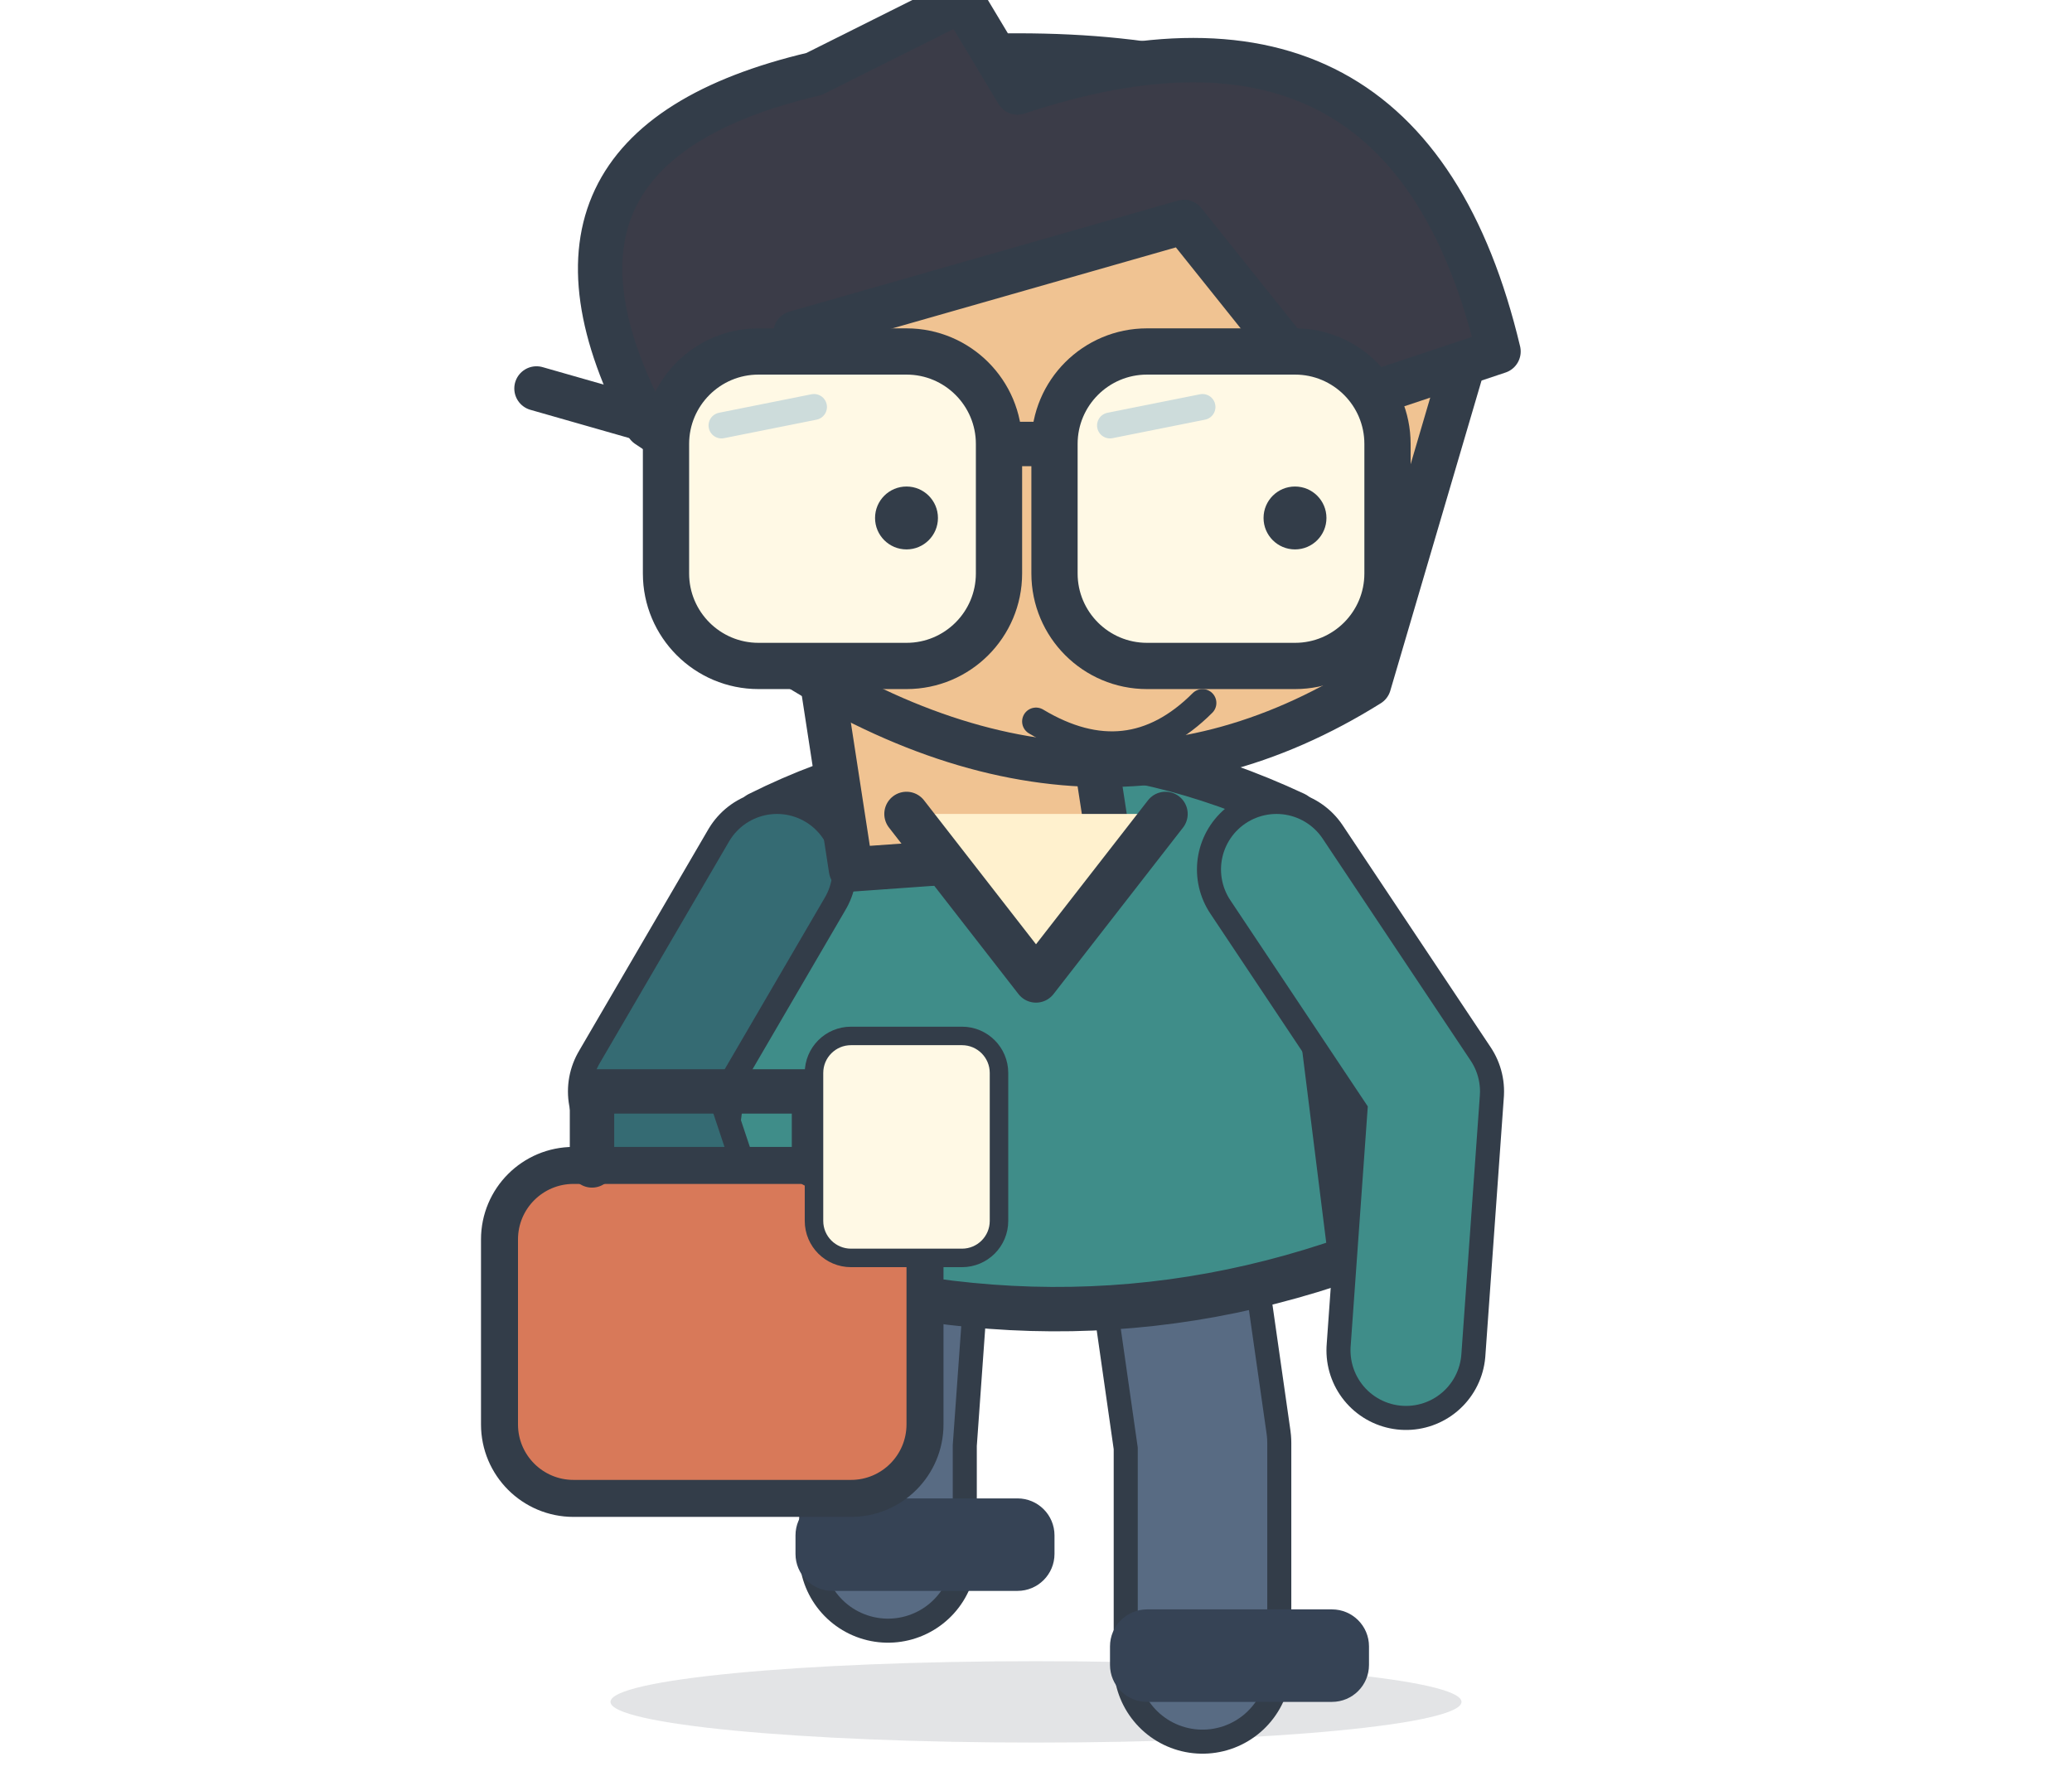
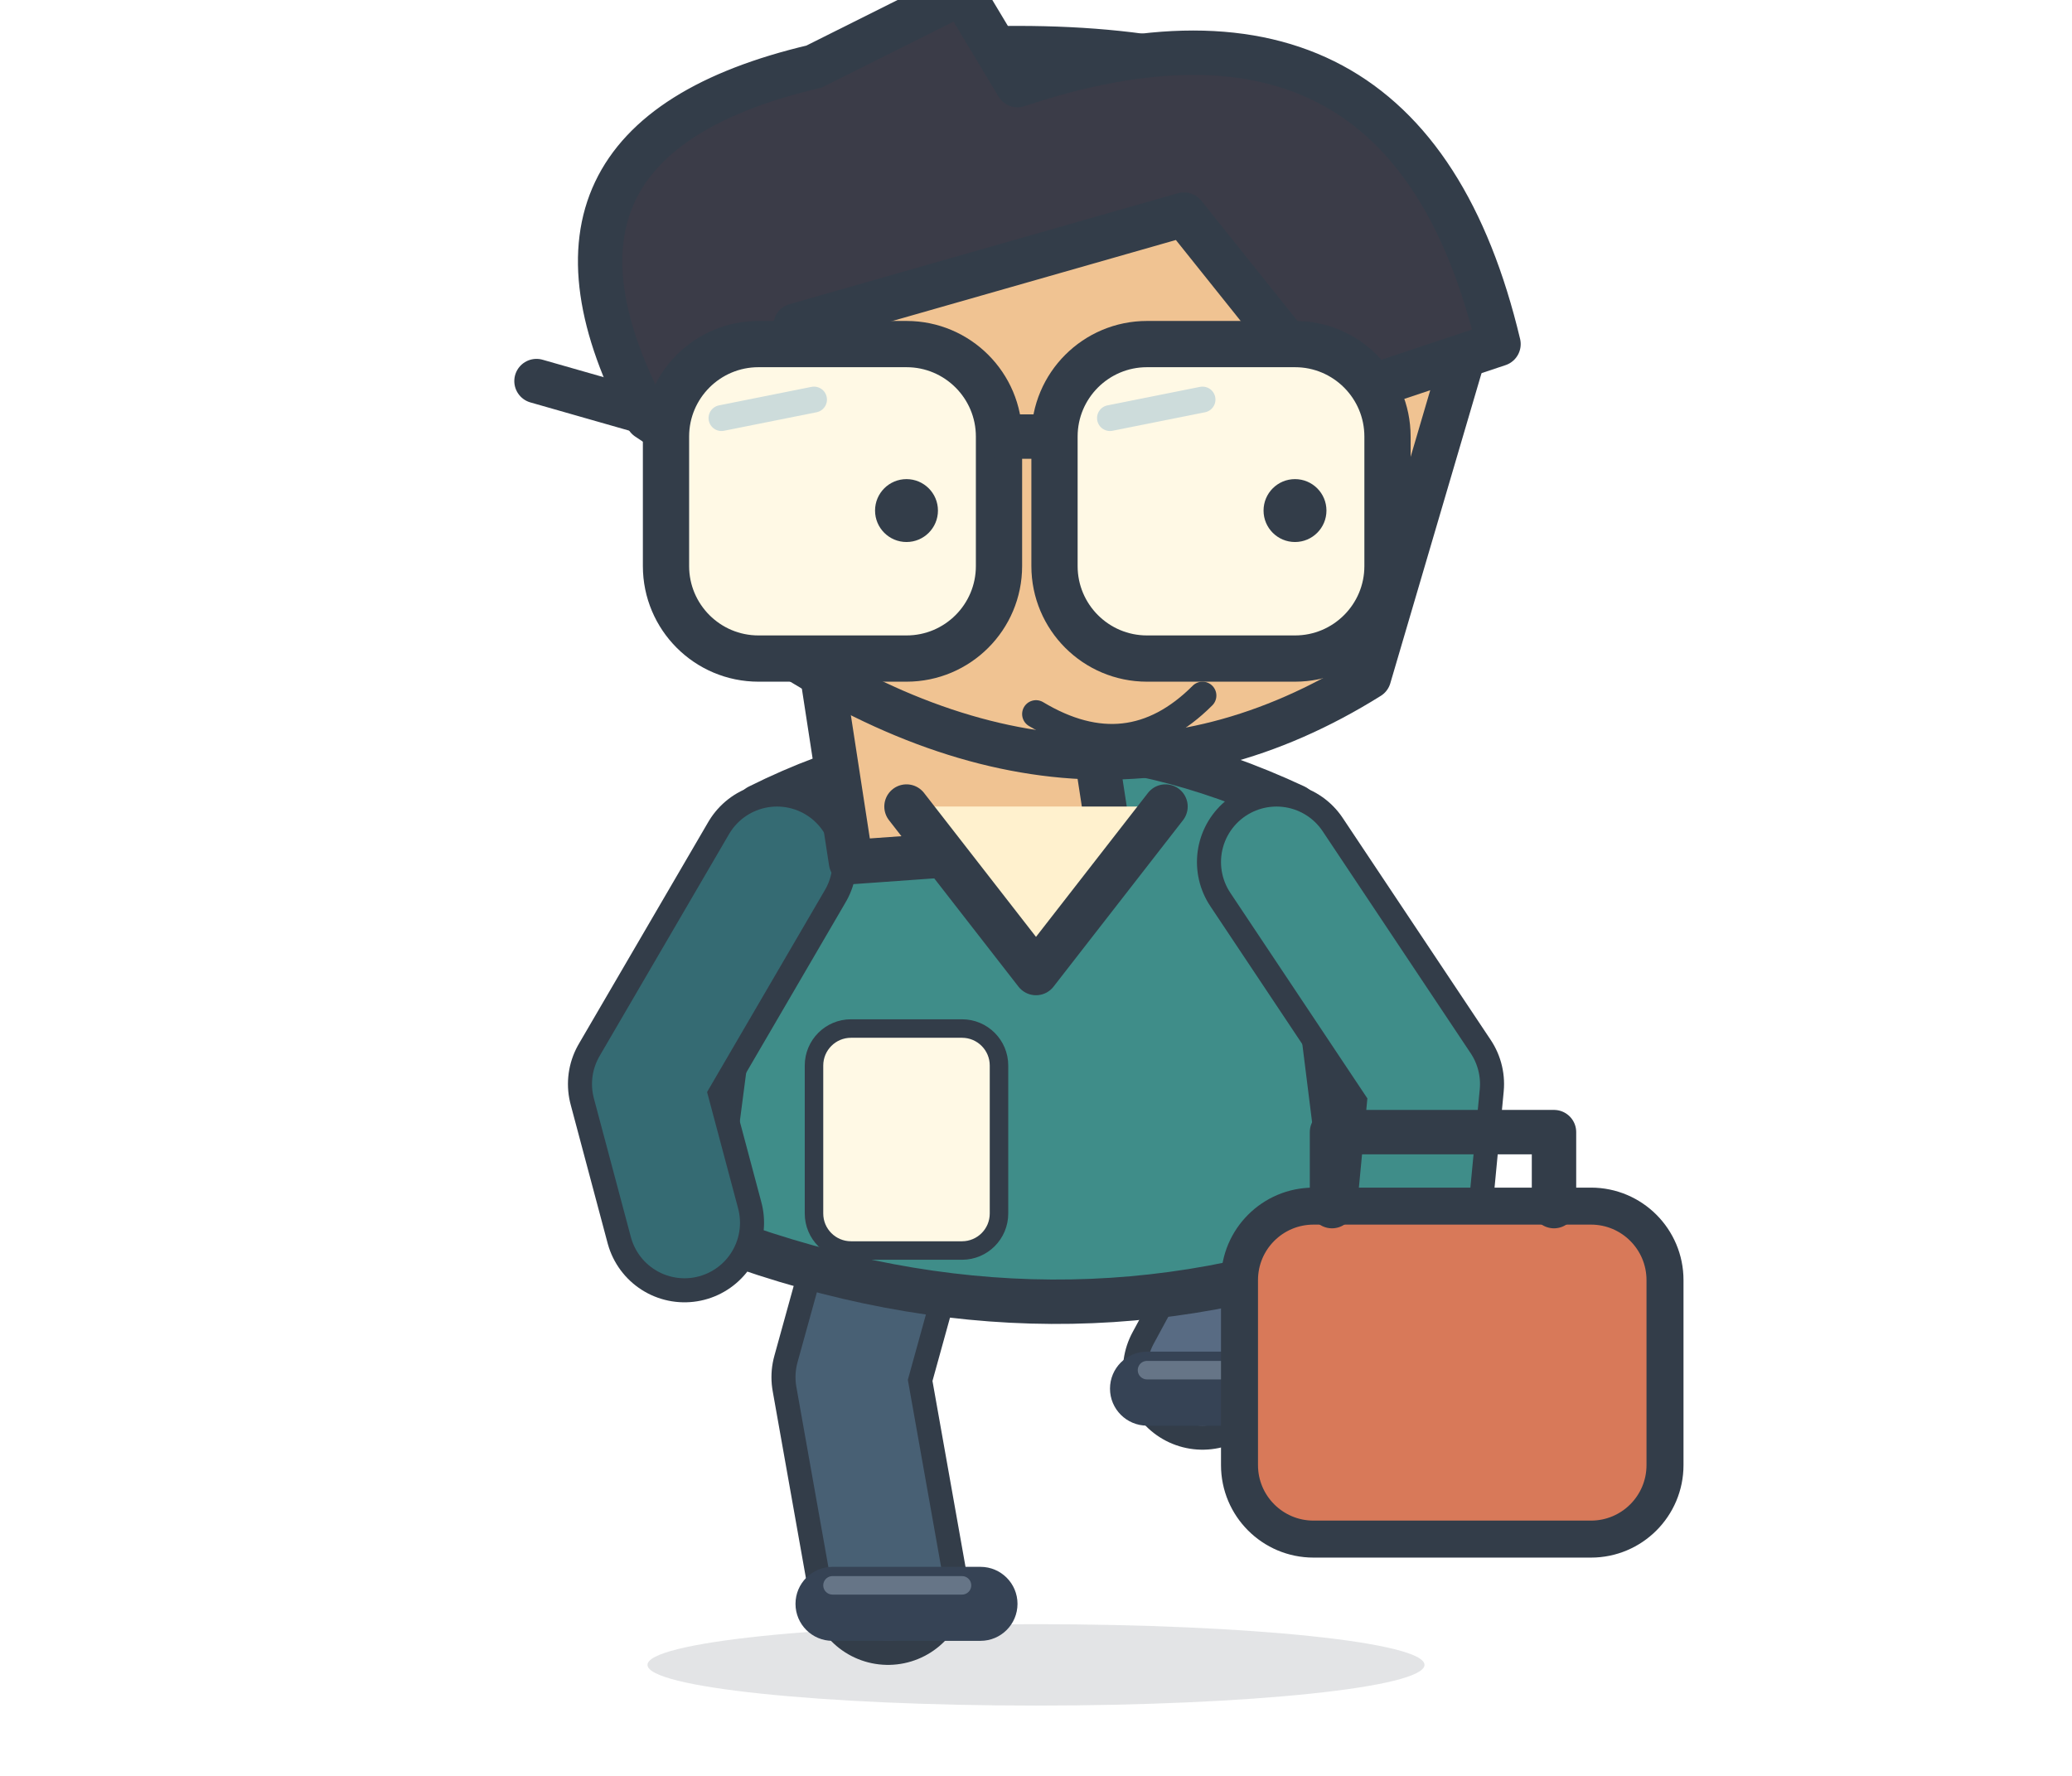
<svg xmlns="http://www.w3.org/2000/svg" width="112" height="96" viewBox="0 0 112 96">
-   <ellipse cx="56" cy="92" rx="23" ry="2.2" fill="#333d49" opacity=".14" />
-   <path d="M49 64L48 78L48 84" fill="none" stroke="#333d49" stroke-width="9.6" stroke-linejoin="round" stroke-linecap="round" />
-   <path d="M49 64L48 78L48 84" fill="none" stroke="#586b83" stroke-width="7" stroke-linejoin="round" stroke-linecap="round" />
-   <rect x="43" y="81" width="14" height="5" rx="2" fill="#364355" />
-   <path d="M63 64L65 78L65 90" fill="none" stroke="#333d49" stroke-width="9.6" stroke-linejoin="round" stroke-linecap="round" />
-   <path d="M63 64L65 78L65 90" fill="none" stroke="#586b83" stroke-width="7" stroke-linejoin="round" stroke-linecap="round" />
-   <rect x="60" y="87" width="14" height="5" rx="2" fill="#364355" />
-   <path d="M41 44q14-7 29 0l3 24q-17 6-35-1Z" fill="#3f8d89" stroke="#333d49" stroke-width="2.4" stroke-linejoin="round" stroke-linecap="round" />
-   <path d="M42 47L35 59L37 65" fill="none" stroke="#333d49" stroke-width="8.6" stroke-linejoin="round" stroke-linecap="round" />
-   <path d="M42 47L35 59L37 65" fill="none" stroke="#356b73" stroke-width="6" stroke-linejoin="round" stroke-linecap="round" />
-   <path d="M69 47L77 59L76 73" fill="none" stroke="#333d49" stroke-width="8.6" stroke-linejoin="round" stroke-linecap="round" />
-   <path d="M69 47L77 59L76 73" fill="none" stroke="#3f8d89" stroke-width="6" stroke-linejoin="round" stroke-linecap="round" />
-   <rect x="27" y="63" width="23" height="18" rx="4" fill="#d87959" stroke="#333d49" stroke-width="2" />
-   <path d="M32 63v-4h12v4" fill="none" stroke="#333d49" stroke-width="2.4" stroke-linejoin="round" stroke-linecap="round" />
-   <path d="M44 34 58 33l2 13-14 1Z" fill="#f0c392" stroke="#333d49" stroke-width="2.4" stroke-linejoin="round" stroke-linecap="round" />
-   <path d="M35 17Q34 3 55 3q23 0 24 17l-5 17Q58 47 40 34Z" fill="#f0c392" stroke="#333d49" stroke-width="2.4" stroke-linejoin="round" stroke-linecap="round" />
-   <path d="M35 23Q27 8 44 4L52 0l3 5Q76-2 81 19l-9 3-8-10-21 6-2 9Z" fill="#3b3c48" stroke="#333d49" stroke-width="2.4" stroke-linejoin="round" stroke-linecap="round" />
-   <rect x="36" y="19" width="18" height="17" rx="5" fill="#fff9e5" stroke="#333d49" stroke-width="2.5" />
-   <rect x="57" y="19" width="18" height="17" rx="5" fill="#fff9e5" stroke="#333d49" stroke-width="2.5" />
-   <path d="M54 24h3m-21-1-7-2" fill="none" stroke="#333d49" stroke-width="2.4" stroke-linejoin="round" stroke-linecap="round" />
-   <circle cx="49" cy="28" r="1.7" fill="#333d49" />
-   <circle cx="70" cy="28" r="1.7" fill="#333d49" />
-   <path d="M56 39q5 3 9-1" fill="none" stroke="#333d49" stroke-width="1.5" stroke-linejoin="round" stroke-linecap="round" />
-   <path d="M39 23l5-1m16 1 5-1" fill="none" stroke="#cddcdb" stroke-width="1.4" stroke-linejoin="round" stroke-linecap="round" />
-   <path d="m49 44 7 9 7-9" fill="#fff1ce" stroke="#333d49" stroke-width="2.4" stroke-linejoin="round" stroke-linecap="round" />
-   <rect x="44" y="56" width="10" height="12" rx="2" fill="#fff9e5" stroke="#333d49" stroke-width="1" />
+   <ellipse cx="56" cy="90" rx="21" ry="2.2" fill="#333d49" opacity=".14" />
+   <path d="M63 63.6L67 70.374L65 74.067" fill="none" stroke="#333d49" stroke-width="8.6" stroke-linejoin="round" stroke-linecap="round" />
+   <path d="M63 63.6L67 70.374L65 74.067" fill="none" stroke="#586b83" stroke-width="6" stroke-linejoin="round" stroke-linecap="round" />
+   <rect x="60" y="73.067" width="12" height="4" rx="2" fill="#364355" />
+   <path d="M62 74.067h7" fill="none" stroke="#667587" stroke-width="1" stroke-linejoin="round" stroke-linecap="round" />
+   <path d="M49 63.6L46 74.445L48 85.7" fill="none" stroke="#333d49" stroke-width="8.6" stroke-linejoin="round" stroke-linecap="round" />
+   <path d="M49 63.6L46 74.445L48 85.7" fill="none" stroke="#486074" stroke-width="6" stroke-linejoin="round" stroke-linecap="round" />
+   <rect x="43" y="84.7" width="12" height="4" rx="2" fill="#364355" />
+   <path d="M45 85.7h7" fill="none" stroke="#667587" stroke-width="1" stroke-linejoin="round" stroke-linecap="round" />
+   <g transform="translate(0 -0.4)">
+     <path d="M41 44q14-7 29 0l3 24q-17 6-35-1Z" fill="#3f8d89" stroke="#333d49" stroke-width="2.4" stroke-linejoin="round" stroke-linecap="round" />
+     <path d="M42 47L35 59L37 66.5" fill="none" stroke="#333d49" stroke-width="8.6" stroke-linejoin="round" stroke-linecap="round" />
+     <path d="M42 47L35 59L37 66.5" fill="none" stroke="#356b73" stroke-width="6" stroke-linejoin="round" stroke-linecap="round" />
+     <path d="M69 47L77 59L76 69.5" fill="none" stroke="#333d49" stroke-width="8.6" stroke-linejoin="round" stroke-linecap="round" />
+     <path d="M69 47L77 59L76 69.5" fill="none" stroke="#3f8d89" stroke-width="6" stroke-linejoin="round" stroke-linecap="round" />
+     <rect x="67" y="65.6" width="23" height="18" rx="4" fill="#d87959" stroke="#333d49" stroke-width="2" />
+     <path d="M72 65.6v-4h12v4" fill="none" stroke="#333d49" stroke-width="2.4" stroke-linejoin="round" stroke-linecap="round" />
+     <path d="M44 34 58 33l2 13-14 1Z" fill="#f0c392" stroke="#333d49" stroke-width="2.4" stroke-linejoin="round" stroke-linecap="round" />
+     <path d="M35 17Q34 3 55 3q23 0 24 17l-5 17Q58 47 40 34Z" fill="#f0c392" stroke="#333d49" stroke-width="2.4" stroke-linejoin="round" stroke-linecap="round" />
+     <path d="M35 23Q27 8 44 4L52 0l3 5Q76-2 81 19l-9 3-8-10-21 6-2 9Z" fill="#3b3c48" stroke="#333d49" stroke-width="2.4" stroke-linejoin="round" stroke-linecap="round" />
+     <rect x="36" y="19" width="18" height="17" rx="5" fill="#fff9e5" stroke="#333d49" stroke-width="2.5" />
+     <rect x="57" y="19" width="18" height="17" rx="5" fill="#fff9e5" stroke="#333d49" stroke-width="2.5" />
+     <path d="M54 24h3m-21-1-7-2" fill="none" stroke="#333d49" stroke-width="2.4" stroke-linejoin="round" stroke-linecap="round" />
+     <circle cx="49" cy="28" r="1.7" fill="#333d49" />
+     <circle cx="70" cy="28" r="1.7" fill="#333d49" />
+     <path d="M56 39q5 3 9-1" fill="none" stroke="#333d49" stroke-width="1.5" stroke-linejoin="round" stroke-linecap="round" />
+     <path d="M39 23l5-1m16 1 5-1" fill="none" stroke="#cddcdb" stroke-width="1.4" stroke-linejoin="round" stroke-linecap="round" />
+     <path d="m49 44 7 9 7-9" fill="#fff1ce" stroke="#333d49" stroke-width="2.4" stroke-linejoin="round" stroke-linecap="round" />
+     <rect x="44" y="56" width="10" height="12" rx="2" fill="#fff9e5" stroke="#333d49" stroke-width="1" />
+   </g>
</svg>
